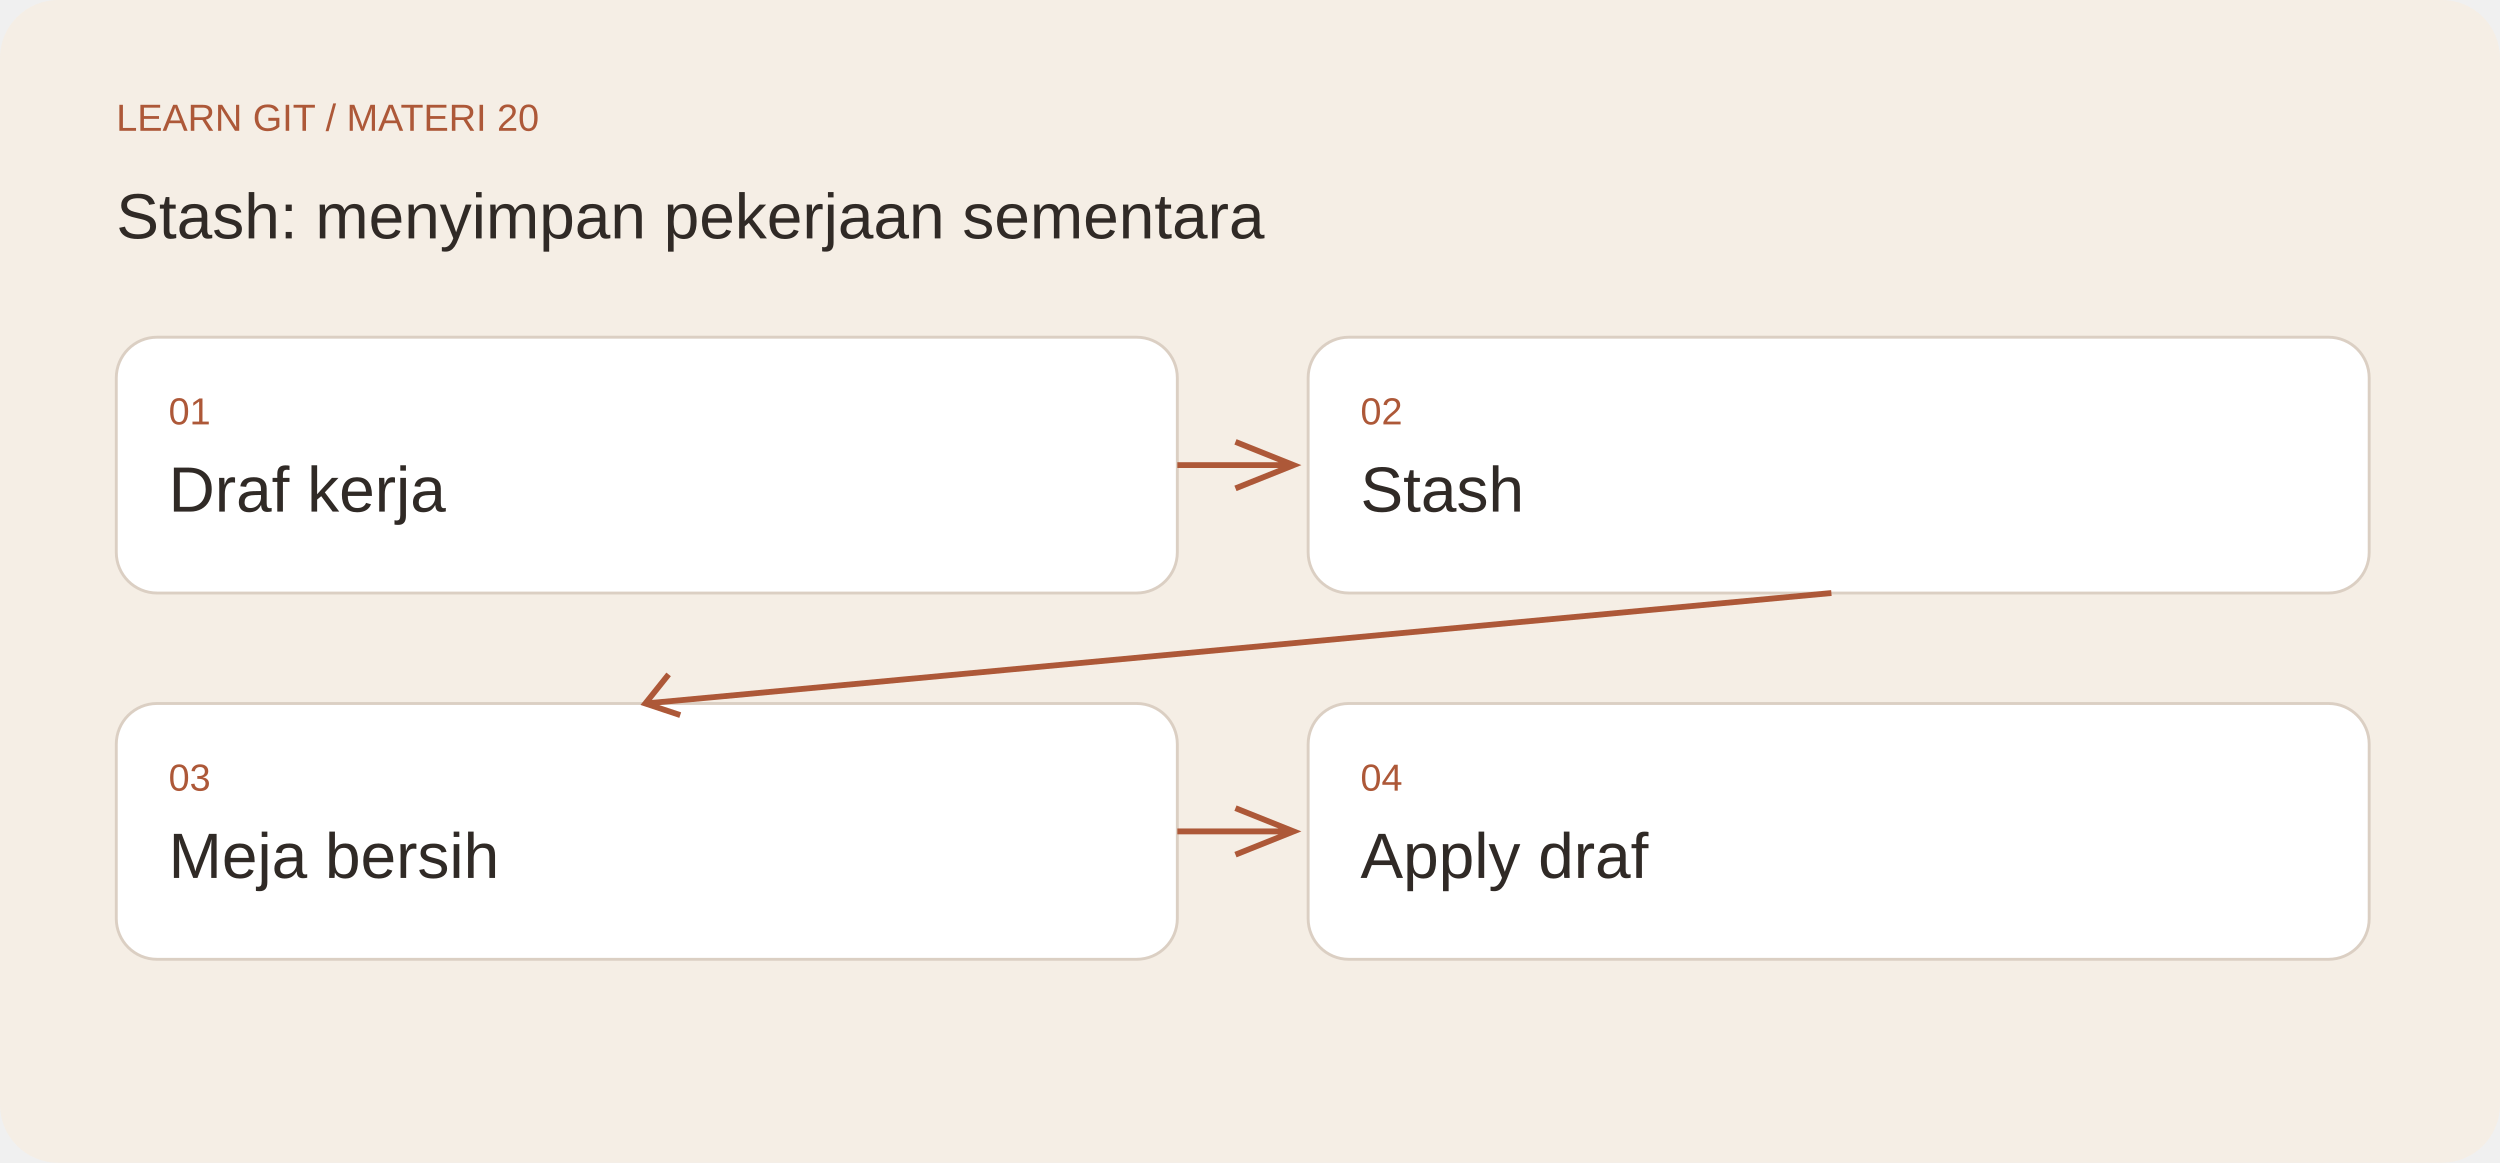
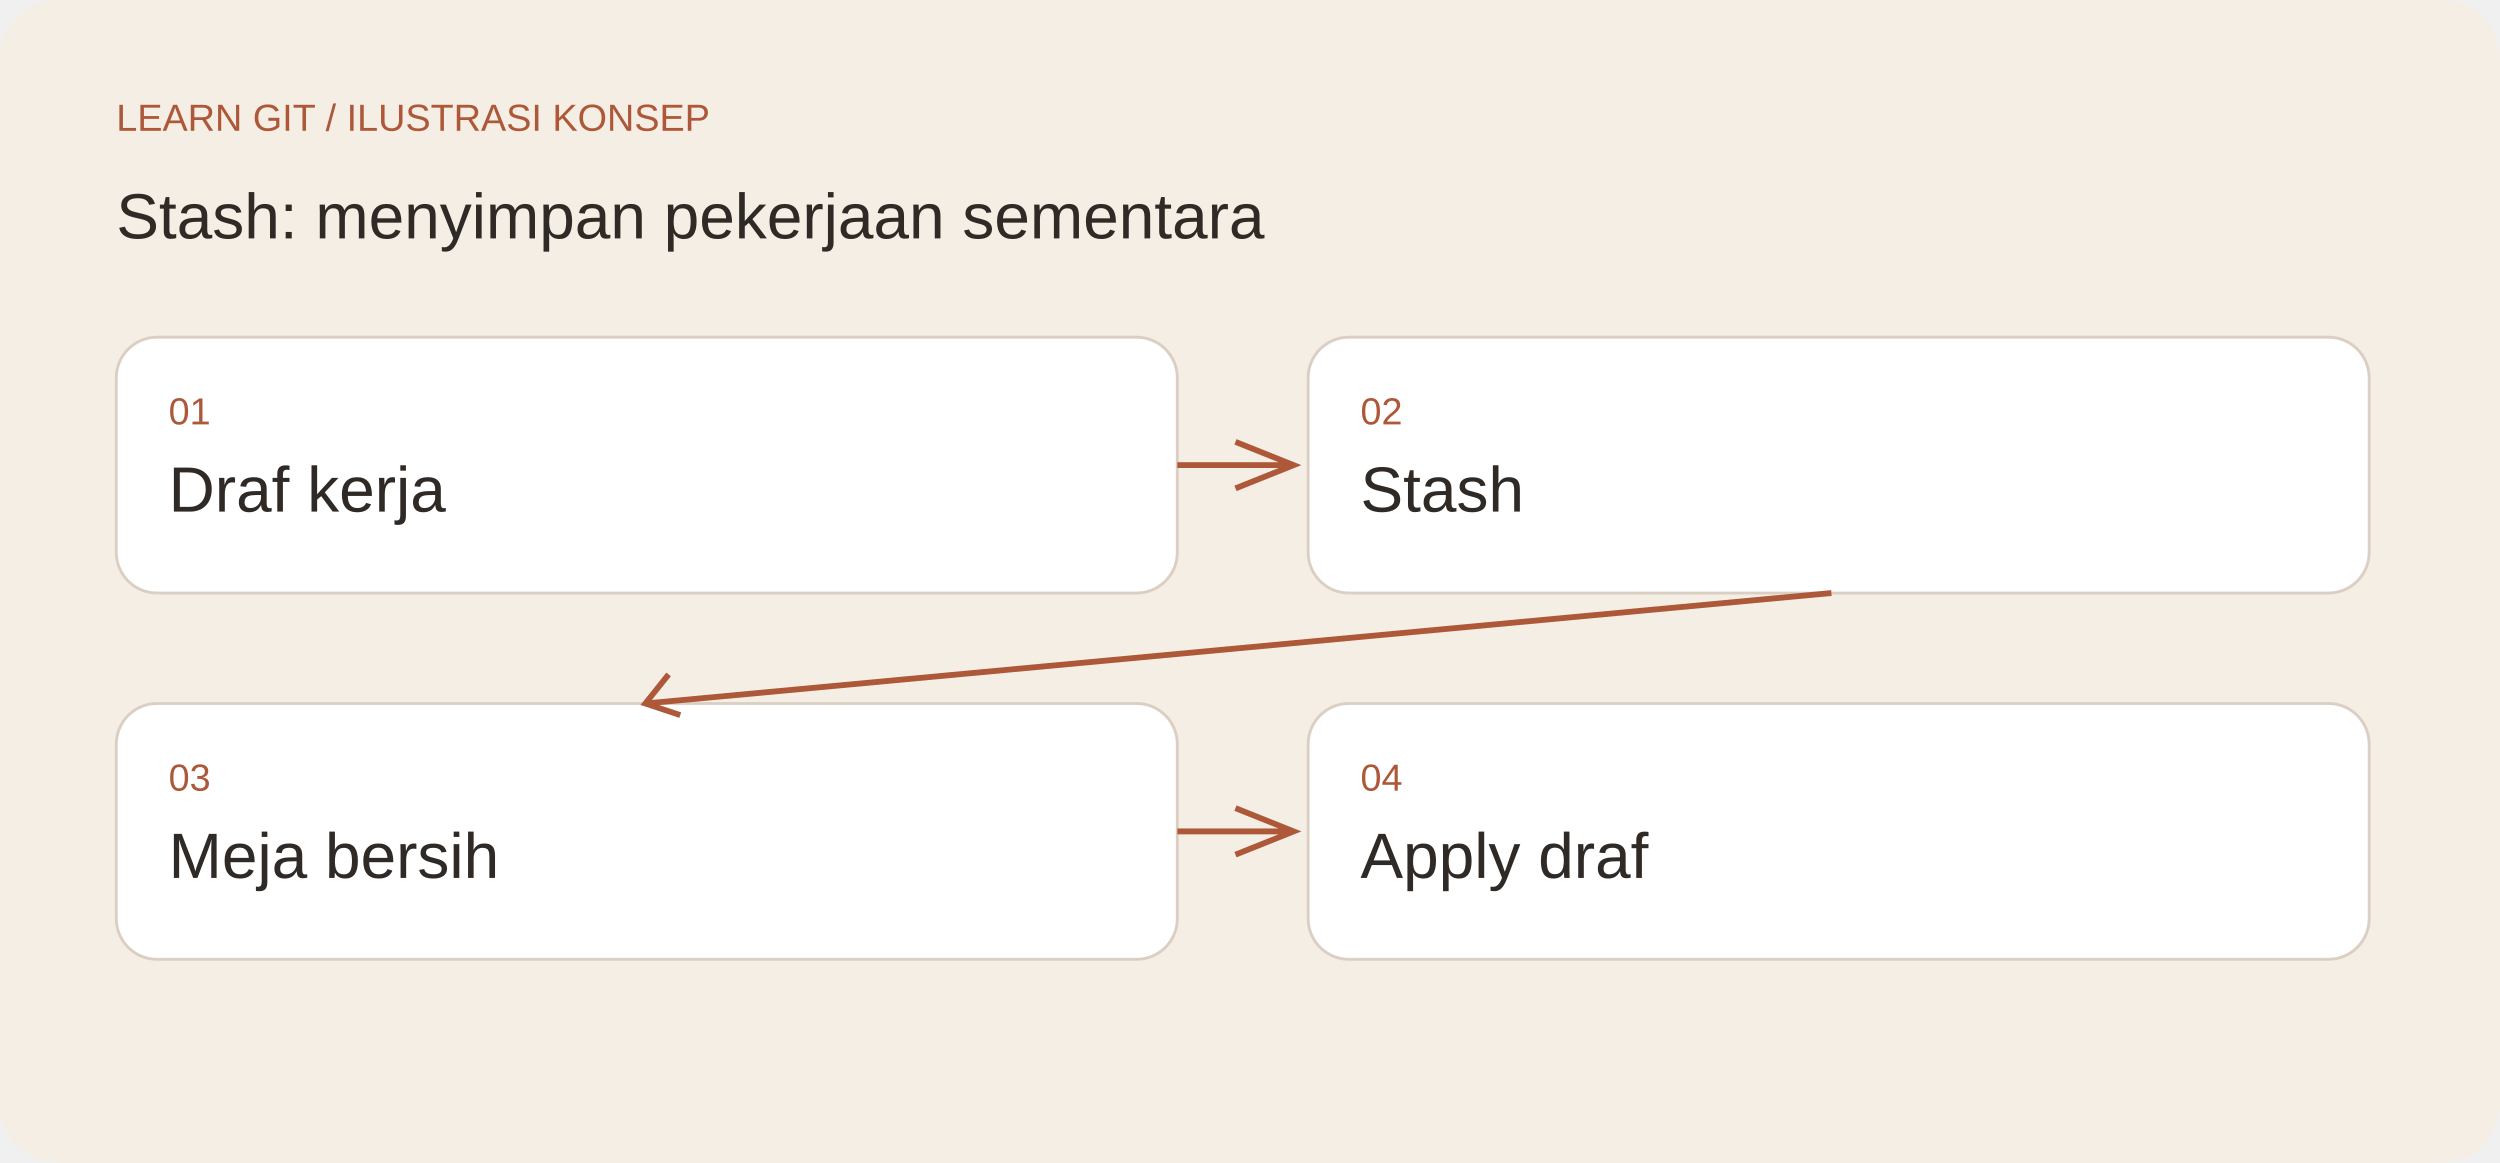
<svg xmlns="http://www.w3.org/2000/svg" width="860" height="400" viewBox="0 0 860 400">
  <rect width="860" height="400" rx="20" fill="#f5eee5" />
  <g font-family="Arial,sans-serif">
-     <text x="40" y="45" font-size="13" fill="#ad5838">LEARN GIT / MATERI 20</text>
+     <text x="40" y="45" font-size="13" fill="#ad5838">LEARN GIT / ILUSTRASI KONSEP</text>
    <text x="40" y="82" font-size="22" fill="#302a26">Stash: menyimpan pekerjaan sementara</text>
    <rect x="40" y="116" width="365" height="88" rx="14" fill="white" stroke="#dbcfc3" />
    <text x="58" y="146" font-size="13" fill="#ad5838">01</text>
    <text x="58" y="176" font-size="22" fill="#302a26">Draf kerja</text>
    <rect x="450" y="116" width="365" height="88" rx="14" fill="white" stroke="#dbcfc3" />
    <text x="468" y="146" font-size="13" fill="#ad5838">02</text>
    <text x="468" y="176" font-size="22" fill="#302a26">Stash</text>
    <rect x="40" y="242" width="365" height="88" rx="14" fill="white" stroke="#dbcfc3" />
    <text x="58" y="272" font-size="13" fill="#ad5838">03</text>
    <text x="58" y="302" font-size="22" fill="#302a26">Meja bersih</text>
    <rect x="450" y="242" width="365" height="88" rx="14" fill="white" stroke="#dbcfc3" />
    <text x="468" y="272" font-size="13" fill="#ad5838">04</text>
    <text x="468" y="302" font-size="22" fill="#302a26">Apply draf</text>
    <path d="M405 160h40m-20-8 20 8-20 8M630 204L222 242m8-10-8 10 12 4M405 286h40m-20-8 20 8-20 8" fill="none" stroke="#ad5838" stroke-width="2" />
  </g>
</svg>
